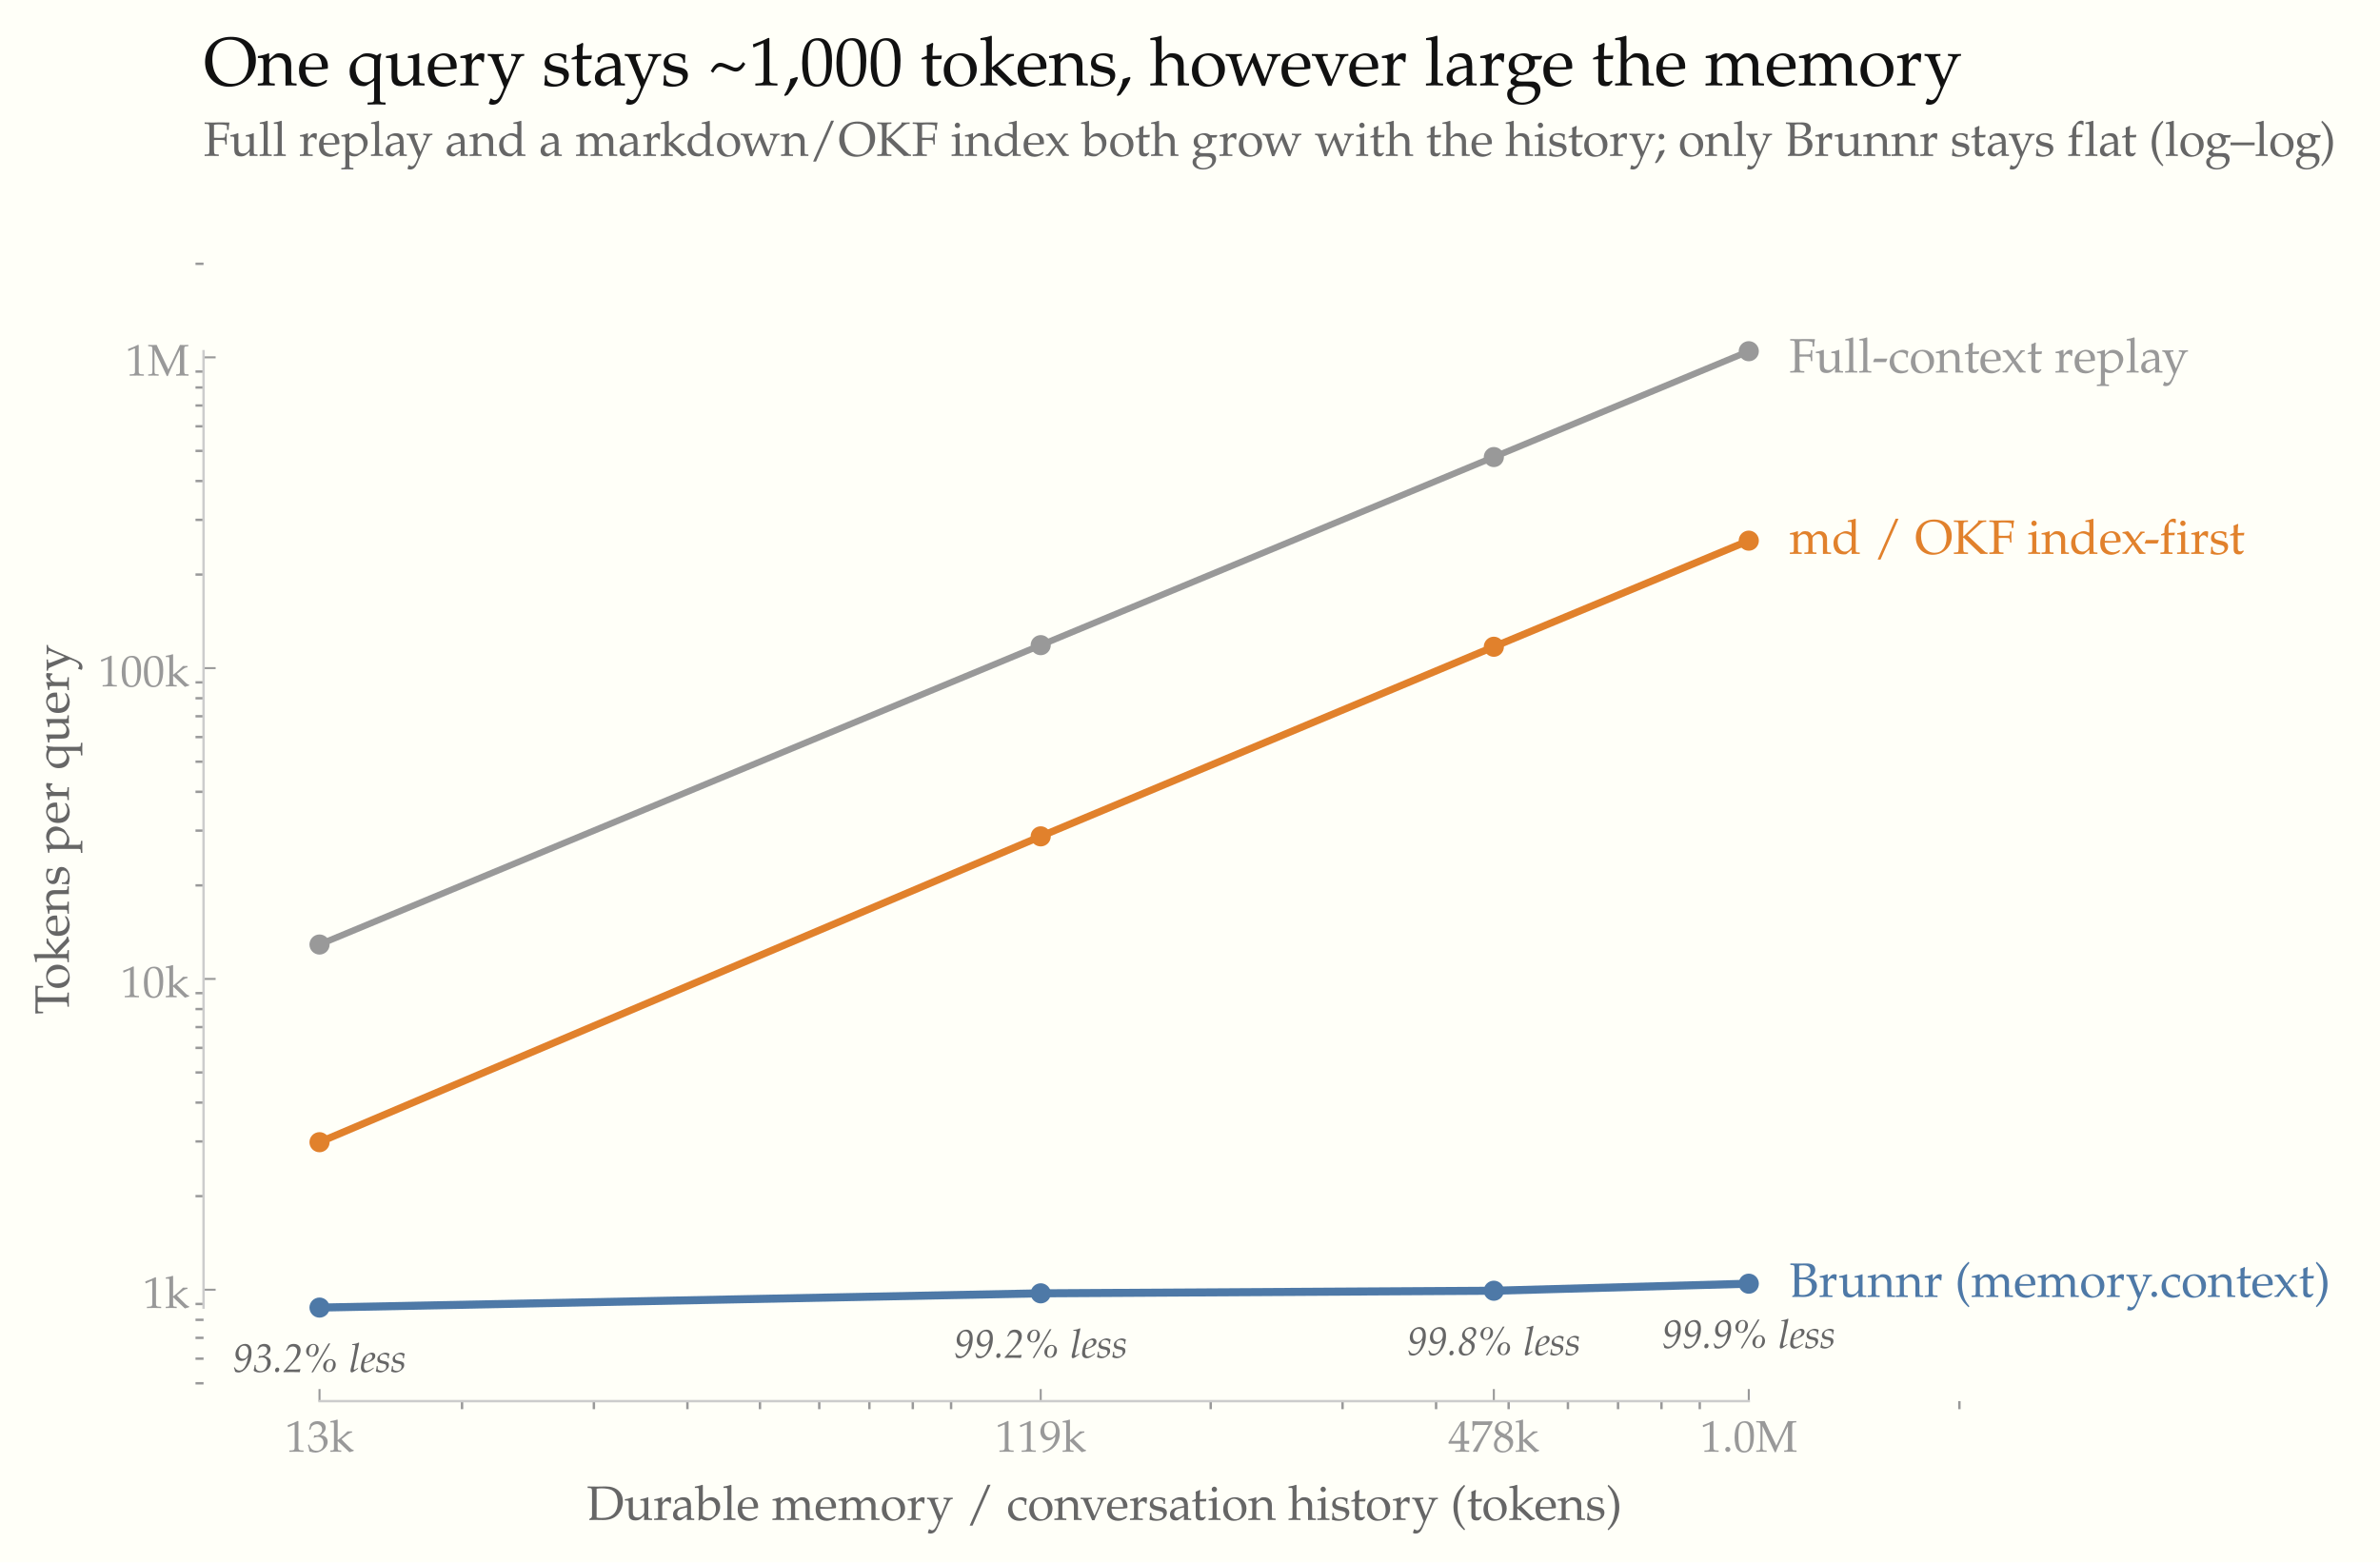
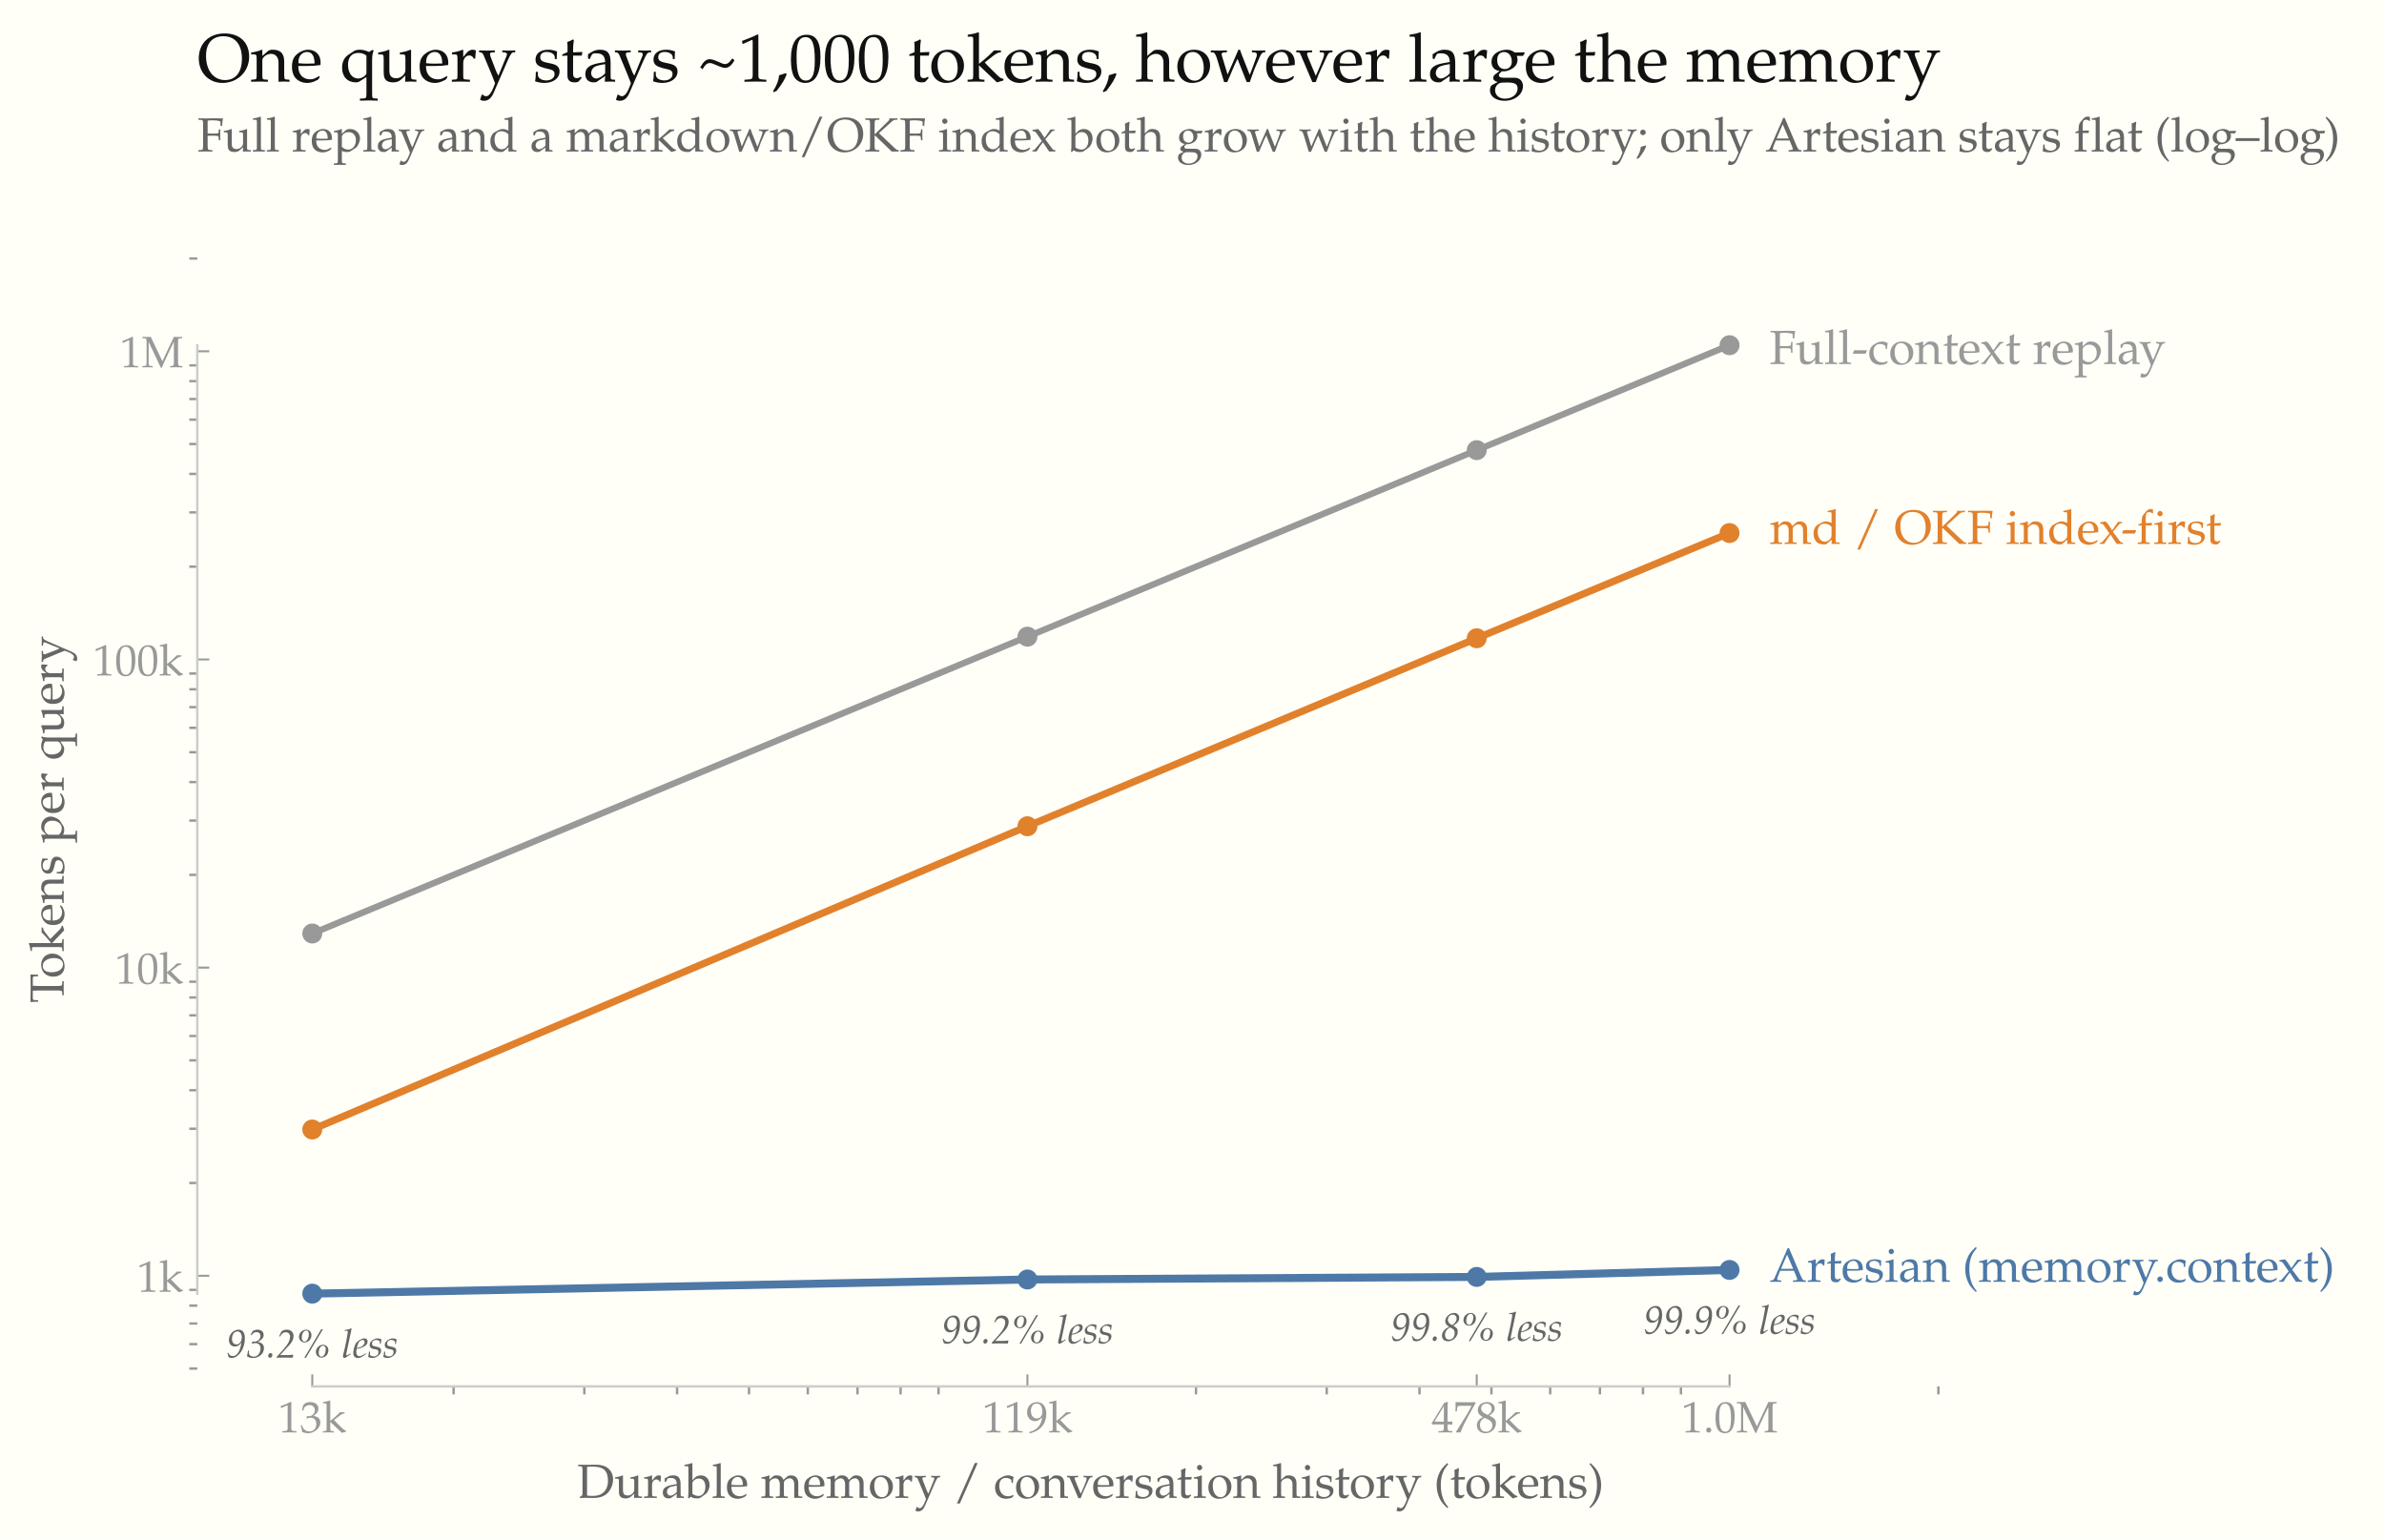
- <svg xmlns="http://www.w3.org/2000/svg" xmlns:xlink="http://www.w3.org/1999/xlink" width="590.672pt" height="387.781pt" viewBox="0 0 590.672 387.781" version="1.1">
+ <svg xmlns="http://www.w3.org/2000/svg" xmlns:xlink="http://www.w3.org/1999/xlink" width="596.669pt" height="385.426pt" viewBox="0 0 596.669 385.426" version="1.1">
  <defs>
    <style type="text/css">*{stroke-linejoin: round; stroke-linecap: butt}</style>
  </defs>
  <g id="figure_1">
    <g id="patch_1">
-       <path d="M 0 387.781  L 590.672 387.781  L 590.672 0  L 0 0  z " style="fill: #fffff8" />
+       <path d="M 0 385.426  L 596.669 385.426  L 596.669 0  L 0 0  z " style="fill: #fffff8" />
    </g>
    <g id="axes_1">
      <g id="patch_2">
-         <path d="M 50.518 347.779  L 497.638 347.779  L 497.638 63.955  L 50.518 63.955  z " style="fill: #fffff8" />
+         <path d="M 49.375 347.007  L 496.495 347.007  L 496.495 63.183  L 49.375 63.183  z " style="fill: #fffff8" />
      </g>
      <g id="matplotlib.axis_1">
        <g id="xtick_1">
          <g id="line2d_1">
            <defs>
-               <path id="m28be40ee3d" d="M 0 0  L 0 -3  " style="stroke: #999999; stroke-width: 0.5" />
+               <path id="m0492095fb4" d="M 0 0  L 0 -3  " style="stroke: #999999; stroke-width: 0.5" />
            </defs>
            <g>
-               <use xlink:href="#m28be40ee3d" x="79.3" y="347.779" style="fill: #999999; stroke: #999999; stroke-width: 0.5" />
+               <use xlink:href="#m0492095fb4" x="78.157" y="347.007" style="fill: #999999; stroke: #999999; stroke-width: 0.5" />
            </g>
          </g>
          <g id="text_1">
-             <text style="font-size: 11px; font-family: 'Palatino', 'Palatino Linotype', 'Georgia', 'DejaVu Serif', serif; text-anchor: middle; fill: #999999" x="79.3" y="360.329" transform="rotate(-0 79.30005 360.3291)">13k</text>
+             <text style="font-size: 11px; font-family: 'Palatino', 'Palatino Linotype', 'Georgia', 'DejaVu Serif', serif; text-anchor: middle; fill: #999999" x="78.157" y="358.509" transform="rotate(-0 78.157 358.5093)">13k</text>
          </g>
        </g>
        <g id="xtick_2">
          <g id="line2d_2">
            <g>
-               <use xlink:href="#m28be40ee3d" x="258.287" y="347.779" style="fill: #999999; stroke: #999999; stroke-width: 0.5" />
+               <use xlink:href="#m0492095fb4" x="257.144" y="347.007" style="fill: #999999; stroke: #999999; stroke-width: 0.5" />
            </g>
          </g>
          <g id="text_2">
-             <text style="font-size: 11px; font-family: 'Palatino', 'Palatino Linotype', 'Georgia', 'DejaVu Serif', serif; text-anchor: middle; fill: #999999" x="258.287" y="360.329" transform="rotate(-0 258.2866 360.3291)">119k</text>
+             <text style="font-size: 11px; font-family: 'Palatino', 'Palatino Linotype', 'Georgia', 'DejaVu Serif', serif; text-anchor: middle; fill: #999999" x="257.144" y="358.509" transform="rotate(-0 257.1436 358.5093)">119k</text>
          </g>
        </g>
        <g id="xtick_3">
          <g id="line2d_3">
            <g>
-               <use xlink:href="#m28be40ee3d" x="370.743" y="347.779" style="fill: #999999; stroke: #999999; stroke-width: 0.5" />
+               <use xlink:href="#m0492095fb4" x="369.6" y="347.007" style="fill: #999999; stroke: #999999; stroke-width: 0.5" />
            </g>
          </g>
          <g id="text_3">
-             <text style="font-size: 11px; font-family: 'Palatino', 'Palatino Linotype', 'Georgia', 'DejaVu Serif', serif; text-anchor: middle; fill: #999999" x="370.743" y="360.329" transform="rotate(-0 370.743 360.3291)">478k</text>
+             <text style="font-size: 11px; font-family: 'Palatino', 'Palatino Linotype', 'Georgia', 'DejaVu Serif', serif; text-anchor: middle; fill: #999999" x="369.6" y="358.509" transform="rotate(-0 369.5999 358.5093)">478k</text>
          </g>
        </g>
        <g id="xtick_4">
          <g id="line2d_4">
            <g>
-               <use xlink:href="#m28be40ee3d" x="434.014" y="347.779" style="fill: #999999; stroke: #999999; stroke-width: 0.5" />
+               <use xlink:href="#m0492095fb4" x="432.871" y="347.007" style="fill: #999999; stroke: #999999; stroke-width: 0.5" />
            </g>
          </g>
          <g id="text_4">
-             <text style="font-size: 11px; font-family: 'Palatino', 'Palatino Linotype', 'Georgia', 'DejaVu Serif', serif; text-anchor: middle; fill: #999999" x="434.014" y="360.329" transform="rotate(-0 434.0137 360.3291)">1.0M</text>
+             <text style="font-size: 11px; font-family: 'Palatino', 'Palatino Linotype', 'Georgia', 'DejaVu Serif', serif; text-anchor: middle; fill: #999999" x="432.871" y="358.509" transform="rotate(-0 432.8707 358.5093)">1.0M</text>
          </g>
        </g>
        <g id="xtick_5">
          <g id="line2d_5">
            <defs>
-               <path id="m329bc283e6" d="M 0 0  L 0 2  " style="stroke: #999999; stroke-width: 0.6" />
+               <path id="m67ee733355" d="M 0 0  L 0 2  " style="stroke: #999999; stroke-width: 0.6" />
            </defs>
            <g>
-               <use xlink:href="#m329bc283e6" x="114.671" y="347.779" style="fill: #999999; stroke: #999999; stroke-width: 0.6" />
+               <use xlink:href="#m67ee733355" x="113.528" y="347.007" style="fill: #999999; stroke: #999999; stroke-width: 0.6" />
            </g>
          </g>
        </g>
        <g id="xtick_6">
          <g id="line2d_6">
            <g>
-               <use xlink:href="#m329bc283e6" x="147.39" y="347.779" style="fill: #999999; stroke: #999999; stroke-width: 0.6" />
+               <use xlink:href="#m67ee733355" x="146.247" y="347.007" style="fill: #999999; stroke: #999999; stroke-width: 0.6" />
            </g>
          </g>
        </g>
        <g id="xtick_7">
          <g id="line2d_7">
            <g>
-               <use xlink:href="#m329bc283e6" x="170.605" y="347.779" style="fill: #999999; stroke: #999999; stroke-width: 0.6" />
+               <use xlink:href="#m67ee733355" x="169.461" y="347.007" style="fill: #999999; stroke: #999999; stroke-width: 0.6" />
            </g>
          </g>
        </g>
        <g id="xtick_8">
          <g id="line2d_8">
            <g>
-               <use xlink:href="#m329bc283e6" x="188.611" y="347.779" style="fill: #999999; stroke: #999999; stroke-width: 0.6" />
+               <use xlink:href="#m67ee733355" x="187.468" y="347.007" style="fill: #999999; stroke: #999999; stroke-width: 0.6" />
            </g>
          </g>
        </g>
        <g id="xtick_9">
          <g id="line2d_9">
            <g>
-               <use xlink:href="#m329bc283e6" x="203.323" y="347.779" style="fill: #999999; stroke: #999999; stroke-width: 0.6" />
+               <use xlink:href="#m67ee733355" x="202.18" y="347.007" style="fill: #999999; stroke: #999999; stroke-width: 0.6" />
            </g>
          </g>
        </g>
        <g id="xtick_10">
          <g id="line2d_10">
            <g>
-               <use xlink:href="#m329bc283e6" x="215.763" y="347.779" style="fill: #999999; stroke: #999999; stroke-width: 0.6" />
+               <use xlink:href="#m67ee733355" x="214.62" y="347.007" style="fill: #999999; stroke: #999999; stroke-width: 0.6" />
            </g>
          </g>
        </g>
        <g id="xtick_11">
          <g id="line2d_11">
            <g>
-               <use xlink:href="#m329bc283e6" x="226.538" y="347.779" style="fill: #999999; stroke: #999999; stroke-width: 0.6" />
+               <use xlink:href="#m67ee733355" x="225.395" y="347.007" style="fill: #999999; stroke: #999999; stroke-width: 0.6" />
            </g>
          </g>
        </g>
        <g id="xtick_12">
          <g id="line2d_12">
            <g>
-               <use xlink:href="#m329bc283e6" x="236.042" y="347.779" style="fill: #999999; stroke: #999999; stroke-width: 0.6" />
+               <use xlink:href="#m67ee733355" x="234.899" y="347.007" style="fill: #999999; stroke: #999999; stroke-width: 0.6" />
            </g>
          </g>
        </g>
        <g id="xtick_13">
          <g id="line2d_13">
            <g>
-               <use xlink:href="#m329bc283e6" x="300.478" y="347.779" style="fill: #999999; stroke: #999999; stroke-width: 0.6" />
+               <use xlink:href="#m67ee733355" x="299.335" y="347.007" style="fill: #999999; stroke: #999999; stroke-width: 0.6" />
            </g>
          </g>
        </g>
        <g id="xtick_14">
          <g id="line2d_14">
            <g>
-               <use xlink:href="#m329bc283e6" x="333.197" y="347.779" style="fill: #999999; stroke: #999999; stroke-width: 0.6" />
+               <use xlink:href="#m67ee733355" x="332.054" y="347.007" style="fill: #999999; stroke: #999999; stroke-width: 0.6" />
            </g>
          </g>
        </g>
        <g id="xtick_15">
          <g id="line2d_15">
            <g>
-               <use xlink:href="#m329bc283e6" x="356.411" y="347.779" style="fill: #999999; stroke: #999999; stroke-width: 0.6" />
+               <use xlink:href="#m67ee733355" x="355.268" y="347.007" style="fill: #999999; stroke: #999999; stroke-width: 0.6" />
            </g>
          </g>
        </g>
        <g id="xtick_16">
          <g id="line2d_16">
            <g>
-               <use xlink:href="#m329bc283e6" x="374.418" y="347.779" style="fill: #999999; stroke: #999999; stroke-width: 0.6" />
+               <use xlink:href="#m67ee733355" x="373.275" y="347.007" style="fill: #999999; stroke: #999999; stroke-width: 0.6" />
            </g>
          </g>
        </g>
        <g id="xtick_17">
          <g id="line2d_17">
            <g>
-               <use xlink:href="#m329bc283e6" x="389.13" y="347.779" style="fill: #999999; stroke: #999999; stroke-width: 0.6" />
+               <use xlink:href="#m67ee733355" x="387.987" y="347.007" style="fill: #999999; stroke: #999999; stroke-width: 0.6" />
            </g>
          </g>
        </g>
        <g id="xtick_18">
          <g id="line2d_18">
            <g>
-               <use xlink:href="#m329bc283e6" x="401.57" y="347.779" style="fill: #999999; stroke: #999999; stroke-width: 0.6" />
+               <use xlink:href="#m67ee733355" x="400.426" y="347.007" style="fill: #999999; stroke: #999999; stroke-width: 0.6" />
            </g>
          </g>
        </g>
        <g id="xtick_19">
          <g id="line2d_19">
            <g>
-               <use xlink:href="#m329bc283e6" x="412.345" y="347.779" style="fill: #999999; stroke: #999999; stroke-width: 0.6" />
+               <use xlink:href="#m67ee733355" x="411.202" y="347.007" style="fill: #999999; stroke: #999999; stroke-width: 0.6" />
            </g>
          </g>
        </g>
        <g id="xtick_20">
          <g id="line2d_20">
            <g>
-               <use xlink:href="#m329bc283e6" x="421.849" y="347.779" style="fill: #999999; stroke: #999999; stroke-width: 0.6" />
+               <use xlink:href="#m67ee733355" x="420.706" y="347.007" style="fill: #999999; stroke: #999999; stroke-width: 0.6" />
            </g>
          </g>
        </g>
        <g id="xtick_21">
          <g id="line2d_21">
            <g>
-               <use xlink:href="#m329bc283e6" x="486.285" y="347.779" style="fill: #999999; stroke: #999999; stroke-width: 0.6" />
+               <use xlink:href="#m67ee733355" x="485.142" y="347.007" style="fill: #999999; stroke: #999999; stroke-width: 0.6" />
            </g>
          </g>
        </g>
        <g id="text_5">
-           <text style="font-size: 12px; font-family: 'Palatino', 'Palatino Linotype', 'Georgia', 'DejaVu Serif', serif; text-anchor: middle; fill: #666666" x="274.078" y="377.253" transform="rotate(-0 274.0782 377.2529)">Durable memory / conversation history (tokens)</text>
+           <text style="font-size: 12px; font-family: 'Palatino', 'Palatino Linotype', 'Georgia', 'DejaVu Serif', serif; text-anchor: middle; fill: #666666" x="272.935" y="374.898" transform="rotate(-0 272.9352 374.8976)">Durable memory / conversation history (tokens)</text>
        </g>
      </g>
      <g id="matplotlib.axis_2">
        <g id="ytick_1">
          <g id="line2d_22">
            <defs>
-               <path id="m3b633df7e3" d="M 0 0  L 3 0  " style="stroke: #999999; stroke-width: 0.5" />
+               <path id="m4f1e5fe8dc" d="M 0 0  L 3 0  " style="stroke: #999999; stroke-width: 0.5" />
            </defs>
            <g>
-               <use xlink:href="#m3b633df7e3" x="50.518" y="320.121" style="fill: #999999; stroke: #999999; stroke-width: 0.5" />
+               <use xlink:href="#m4f1e5fe8dc" x="49.375" y="319.314" style="fill: #999999; stroke: #999999; stroke-width: 0.5" />
            </g>
          </g>
          <g id="text_6">
-             <text style="font-size: 11px; font-family: 'Palatino', 'Palatino Linotype', 'Georgia', 'DejaVu Serif', serif; text-anchor: end; fill: #999999" x="47.018" y="324.646" transform="rotate(-0 47.0182 324.6459)">1k</text>
+             <text style="font-size: 11px; font-family: 'Palatino', 'Palatino Linotype', 'Georgia', 'DejaVu Serif', serif; text-anchor: end; fill: #999999" x="45.875" y="323.315" transform="rotate(-0 45.87516 323.3155)">1k</text>
          </g>
        </g>
        <g id="ytick_2">
          <g id="line2d_23">
            <g>
-               <use xlink:href="#m3b633df7e3" x="50.518" y="242.98" style="fill: #999999; stroke: #999999; stroke-width: 0.5" />
+               <use xlink:href="#m4f1e5fe8dc" x="49.375" y="242.183" style="fill: #999999; stroke: #999999; stroke-width: 0.5" />
            </g>
          </g>
          <g id="text_7">
-             <text style="font-size: 11px; font-family: 'Palatino', 'Palatino Linotype', 'Georgia', 'DejaVu Serif', serif; text-anchor: end; fill: #999999" x="47.018" y="247.505" transform="rotate(-0 47.0182 247.5047)">10k</text>
+             <text style="font-size: 11px; font-family: 'Palatino', 'Palatino Linotype', 'Georgia', 'DejaVu Serif', serif; text-anchor: end; fill: #999999" x="45.875" y="246.185" transform="rotate(-0 45.87516 246.1847)">10k</text>
          </g>
        </g>
        <g id="ytick_3">
          <g id="line2d_24">
            <g>
-               <use xlink:href="#m3b633df7e3" x="50.518" y="165.838" style="fill: #999999; stroke: #999999; stroke-width: 0.5" />
+               <use xlink:href="#m4f1e5fe8dc" x="49.375" y="165.053" style="fill: #999999; stroke: #999999; stroke-width: 0.5" />
            </g>
          </g>
          <g id="text_8">
-             <text style="font-size: 11px; font-family: 'Palatino', 'Palatino Linotype', 'Georgia', 'DejaVu Serif', serif; text-anchor: end; fill: #999999" x="47.018" y="170.363" transform="rotate(-0 47.0182 170.3635)">100k</text>
+             <text style="font-size: 11px; font-family: 'Palatino', 'Palatino Linotype', 'Georgia', 'DejaVu Serif', serif; text-anchor: end; fill: #999999" x="45.875" y="169.054" transform="rotate(-0 45.87516 169.0539)">100k</text>
          </g>
        </g>
        <g id="ytick_4">
          <g id="line2d_25">
            <g>
-               <use xlink:href="#m3b633df7e3" x="50.518" y="88.697" style="fill: #999999; stroke: #999999; stroke-width: 0.5" />
+               <use xlink:href="#m4f1e5fe8dc" x="49.375" y="87.922" style="fill: #999999; stroke: #999999; stroke-width: 0.5" />
            </g>
          </g>
          <g id="text_9">
-             <text style="font-size: 11px; font-family: 'Palatino', 'Palatino Linotype', 'Georgia', 'DejaVu Serif', serif; text-anchor: end; fill: #999999" x="47.018" y="93.222" transform="rotate(-0 47.0182 93.22228)">1M</text>
+             <text style="font-size: 11px; font-family: 'Palatino', 'Palatino Linotype', 'Georgia', 'DejaVu Serif', serif; text-anchor: end; fill: #999999" x="45.875" y="91.923" transform="rotate(-0 45.87516 91.92308)">1M</text>
          </g>
        </g>
        <g id="ytick_5">
          <g id="line2d_26">
            <defs>
-               <path id="m5488fc4d08" d="M 0 0  L -2 0  " style="stroke: #999999; stroke-width: 0.6" />
+               <path id="m7e0229fdae" d="M 0 0  L -2 0  " style="stroke: #999999; stroke-width: 0.6" />
            </defs>
            <g>
-               <use xlink:href="#m5488fc4d08" x="50.518" y="343.343" style="fill: #999999; stroke: #999999; stroke-width: 0.6" />
+               <use xlink:href="#m7e0229fdae" x="49.375" y="342.533" style="fill: #999999; stroke: #999999; stroke-width: 0.6" />
            </g>
          </g>
        </g>
        <g id="ytick_6">
          <g id="line2d_27">
            <g>
-               <use xlink:href="#m5488fc4d08" x="50.518" y="337.234" style="fill: #999999; stroke: #999999; stroke-width: 0.6" />
+               <use xlink:href="#m7e0229fdae" x="49.375" y="336.426" style="fill: #999999; stroke: #999999; stroke-width: 0.6" />
            </g>
          </g>
        </g>
        <g id="ytick_7">
          <g id="line2d_28">
            <g>
-               <use xlink:href="#m5488fc4d08" x="50.518" y="332.07" style="fill: #999999; stroke: #999999; stroke-width: 0.6" />
+               <use xlink:href="#m7e0229fdae" x="49.375" y="331.262" style="fill: #999999; stroke: #999999; stroke-width: 0.6" />
            </g>
          </g>
        </g>
        <g id="ytick_8">
          <g id="line2d_29">
            <g>
-               <use xlink:href="#m5488fc4d08" x="50.518" y="327.596" style="fill: #999999; stroke: #999999; stroke-width: 0.6" />
+               <use xlink:href="#m7e0229fdae" x="49.375" y="326.789" style="fill: #999999; stroke: #999999; stroke-width: 0.6" />
            </g>
          </g>
        </g>
        <g id="ytick_9">
          <g id="line2d_30">
            <g>
-               <use xlink:href="#m5488fc4d08" x="50.518" y="323.651" style="fill: #999999; stroke: #999999; stroke-width: 0.6" />
+               <use xlink:href="#m7e0229fdae" x="49.375" y="322.844" style="fill: #999999; stroke: #999999; stroke-width: 0.6" />
            </g>
          </g>
        </g>
        <g id="ytick_10">
          <g id="line2d_31">
            <g>
-               <use xlink:href="#m5488fc4d08" x="50.518" y="296.899" style="fill: #999999; stroke: #999999; stroke-width: 0.6" />
+               <use xlink:href="#m7e0229fdae" x="49.375" y="296.096" style="fill: #999999; stroke: #999999; stroke-width: 0.6" />
            </g>
          </g>
        </g>
        <g id="ytick_11">
          <g id="line2d_32">
            <g>
-               <use xlink:href="#m5488fc4d08" x="50.518" y="283.315" style="fill: #999999; stroke: #999999; stroke-width: 0.6" />
+               <use xlink:href="#m7e0229fdae" x="49.375" y="282.513" style="fill: #999999; stroke: #999999; stroke-width: 0.6" />
            </g>
          </g>
        </g>
        <g id="ytick_12">
          <g id="line2d_33">
            <g>
-               <use xlink:href="#m5488fc4d08" x="50.518" y="273.677" style="fill: #999999; stroke: #999999; stroke-width: 0.6" />
+               <use xlink:href="#m7e0229fdae" x="49.375" y="272.877" style="fill: #999999; stroke: #999999; stroke-width: 0.6" />
            </g>
          </g>
        </g>
        <g id="ytick_13">
          <g id="line2d_34">
            <g>
-               <use xlink:href="#m5488fc4d08" x="50.518" y="266.201" style="fill: #999999; stroke: #999999; stroke-width: 0.6" />
+               <use xlink:href="#m7e0229fdae" x="49.375" y="265.402" style="fill: #999999; stroke: #999999; stroke-width: 0.6" />
            </g>
          </g>
        </g>
        <g id="ytick_14">
          <g id="line2d_35">
            <g>
-               <use xlink:href="#m5488fc4d08" x="50.518" y="260.093" style="fill: #999999; stroke: #999999; stroke-width: 0.6" />
+               <use xlink:href="#m7e0229fdae" x="49.375" y="259.295" style="fill: #999999; stroke: #999999; stroke-width: 0.6" />
            </g>
          </g>
        </g>
        <g id="ytick_15">
          <g id="line2d_36">
            <g>
-               <use xlink:href="#m5488fc4d08" x="50.518" y="254.929" style="fill: #999999; stroke: #999999; stroke-width: 0.6" />
+               <use xlink:href="#m7e0229fdae" x="49.375" y="254.131" style="fill: #999999; stroke: #999999; stroke-width: 0.6" />
            </g>
          </g>
        </g>
        <g id="ytick_16">
          <g id="line2d_37">
            <g>
-               <use xlink:href="#m5488fc4d08" x="50.518" y="250.455" style="fill: #999999; stroke: #999999; stroke-width: 0.6" />
+               <use xlink:href="#m7e0229fdae" x="49.375" y="249.658" style="fill: #999999; stroke: #999999; stroke-width: 0.6" />
            </g>
          </g>
        </g>
        <g id="ytick_17">
          <g id="line2d_38">
            <g>
-               <use xlink:href="#m5488fc4d08" x="50.518" y="246.509" style="fill: #999999; stroke: #999999; stroke-width: 0.6" />
+               <use xlink:href="#m7e0229fdae" x="49.375" y="245.713" style="fill: #999999; stroke: #999999; stroke-width: 0.6" />
            </g>
          </g>
        </g>
        <g id="ytick_18">
          <g id="line2d_39">
            <g>
-               <use xlink:href="#m5488fc4d08" x="50.518" y="219.758" style="fill: #999999; stroke: #999999; stroke-width: 0.6" />
+               <use xlink:href="#m7e0229fdae" x="49.375" y="218.965" style="fill: #999999; stroke: #999999; stroke-width: 0.6" />
            </g>
          </g>
        </g>
        <g id="ytick_19">
          <g id="line2d_40">
            <g>
-               <use xlink:href="#m5488fc4d08" x="50.518" y="206.174" style="fill: #999999; stroke: #999999; stroke-width: 0.6" />
+               <use xlink:href="#m7e0229fdae" x="49.375" y="205.383" style="fill: #999999; stroke: #999999; stroke-width: 0.6" />
            </g>
          </g>
        </g>
        <g id="ytick_20">
          <g id="line2d_41">
            <g>
-               <use xlink:href="#m5488fc4d08" x="50.518" y="196.536" style="fill: #999999; stroke: #999999; stroke-width: 0.6" />
+               <use xlink:href="#m7e0229fdae" x="49.375" y="195.746" style="fill: #999999; stroke: #999999; stroke-width: 0.6" />
            </g>
          </g>
        </g>
        <g id="ytick_21">
          <g id="line2d_42">
            <g>
-               <use xlink:href="#m5488fc4d08" x="50.518" y="189.06" style="fill: #999999; stroke: #999999; stroke-width: 0.6" />
+               <use xlink:href="#m7e0229fdae" x="49.375" y="188.271" style="fill: #999999; stroke: #999999; stroke-width: 0.6" />
            </g>
          </g>
        </g>
        <g id="ytick_22">
          <g id="line2d_43">
            <g>
-               <use xlink:href="#m5488fc4d08" x="50.518" y="182.952" style="fill: #999999; stroke: #999999; stroke-width: 0.6" />
+               <use xlink:href="#m7e0229fdae" x="49.375" y="182.164" style="fill: #999999; stroke: #999999; stroke-width: 0.6" />
            </g>
          </g>
        </g>
        <g id="ytick_23">
          <g id="line2d_44">
            <g>
-               <use xlink:href="#m5488fc4d08" x="50.518" y="177.788" style="fill: #999999; stroke: #999999; stroke-width: 0.6" />
+               <use xlink:href="#m7e0229fdae" x="49.375" y="177" style="fill: #999999; stroke: #999999; stroke-width: 0.6" />
            </g>
          </g>
        </g>
        <g id="ytick_24">
          <g id="line2d_45">
            <g>
-               <use xlink:href="#m5488fc4d08" x="50.518" y="173.314" style="fill: #999999; stroke: #999999; stroke-width: 0.6" />
+               <use xlink:href="#m7e0229fdae" x="49.375" y="172.527" style="fill: #999999; stroke: #999999; stroke-width: 0.6" />
            </g>
          </g>
        </g>
        <g id="ytick_25">
          <g id="line2d_46">
            <g>
-               <use xlink:href="#m5488fc4d08" x="50.518" y="169.368" style="fill: #999999; stroke: #999999; stroke-width: 0.6" />
+               <use xlink:href="#m7e0229fdae" x="49.375" y="168.582" style="fill: #999999; stroke: #999999; stroke-width: 0.6" />
            </g>
          </g>
        </g>
        <g id="ytick_26">
          <g id="line2d_47">
            <g>
-               <use xlink:href="#m5488fc4d08" x="50.518" y="142.617" style="fill: #999999; stroke: #999999; stroke-width: 0.6" />
+               <use xlink:href="#m7e0229fdae" x="49.375" y="141.834" style="fill: #999999; stroke: #999999; stroke-width: 0.6" />
            </g>
          </g>
        </g>
        <g id="ytick_27">
          <g id="line2d_48">
            <g>
-               <use xlink:href="#m5488fc4d08" x="50.518" y="129.033" style="fill: #999999; stroke: #999999; stroke-width: 0.6" />
+               <use xlink:href="#m7e0229fdae" x="49.375" y="128.252" style="fill: #999999; stroke: #999999; stroke-width: 0.6" />
            </g>
          </g>
        </g>
        <g id="ytick_28">
          <g id="line2d_49">
            <g>
-               <use xlink:href="#m5488fc4d08" x="50.518" y="119.395" style="fill: #999999; stroke: #999999; stroke-width: 0.6" />
+               <use xlink:href="#m7e0229fdae" x="49.375" y="118.615" style="fill: #999999; stroke: #999999; stroke-width: 0.6" />
            </g>
          </g>
        </g>
        <g id="ytick_29">
          <g id="line2d_50">
            <g>
-               <use xlink:href="#m5488fc4d08" x="50.518" y="111.919" style="fill: #999999; stroke: #999999; stroke-width: 0.6" />
+               <use xlink:href="#m7e0229fdae" x="49.375" y="111.141" style="fill: #999999; stroke: #999999; stroke-width: 0.6" />
            </g>
          </g>
        </g>
        <g id="ytick_30">
          <g id="line2d_51">
            <g>
-               <use xlink:href="#m5488fc4d08" x="50.518" y="105.811" style="fill: #999999; stroke: #999999; stroke-width: 0.6" />
+               <use xlink:href="#m7e0229fdae" x="49.375" y="105.033" style="fill: #999999; stroke: #999999; stroke-width: 0.6" />
            </g>
          </g>
        </g>
        <g id="ytick_31">
          <g id="line2d_52">
            <g>
-               <use xlink:href="#m5488fc4d08" x="50.518" y="100.646" style="fill: #999999; stroke: #999999; stroke-width: 0.6" />
+               <use xlink:href="#m7e0229fdae" x="49.375" y="99.87" style="fill: #999999; stroke: #999999; stroke-width: 0.6" />
            </g>
          </g>
        </g>
        <g id="ytick_32">
          <g id="line2d_53">
            <g>
-               <use xlink:href="#m5488fc4d08" x="50.518" y="96.173" style="fill: #999999; stroke: #999999; stroke-width: 0.6" />
+               <use xlink:href="#m7e0229fdae" x="49.375" y="95.397" style="fill: #999999; stroke: #999999; stroke-width: 0.6" />
            </g>
          </g>
        </g>
        <g id="ytick_33">
          <g id="line2d_54">
            <g>
-               <use xlink:href="#m5488fc4d08" x="50.518" y="92.227" style="fill: #999999; stroke: #999999; stroke-width: 0.6" />
+               <use xlink:href="#m7e0229fdae" x="49.375" y="91.451" style="fill: #999999; stroke: #999999; stroke-width: 0.6" />
            </g>
          </g>
        </g>
        <g id="ytick_34">
          <g id="line2d_55">
            <g>
-               <use xlink:href="#m5488fc4d08" x="50.518" y="65.475" style="fill: #999999; stroke: #999999; stroke-width: 0.6" />
+               <use xlink:href="#m7e0229fdae" x="49.375" y="64.703" style="fill: #999999; stroke: #999999; stroke-width: 0.6" />
            </g>
          </g>
        </g>
        <g id="text_10">
-           <text style="font-size: 12px; font-family: 'Palatino', 'Palatino Linotype', 'Georgia', 'DejaVu Serif', serif; text-anchor: middle; fill: #666666" x="17.073" y="205.867" transform="rotate(-90 17.07305 205.8668)">Tokens per query</text>
+           <text style="font-size: 12px; font-family: 'Palatino', 'Palatino Linotype', 'Georgia', 'DejaVu Serif', serif; text-anchor: middle; fill: #666666" x="15.93" y="205.095" transform="rotate(-90 15.93 205.0948)">Tokens per query</text>
        </g>
      </g>
      <g id="line2d_56">
-         <path d="M 79.3 234.443  L 258.287 160.133  L 370.743 113.445  L 434.014 87.177  " clip-path="url(#pc2c39e3ba9)" style="fill: none; stroke: #999999; stroke-width: 1.6; stroke-linecap: square" />
+         <path d="M 78.157 233.648  L 257.144 159.348  L 369.6 112.666  L 432.871 86.402  " clip-path="url(#pbe42d223c8)" style="fill: none; stroke: #999999; stroke-width: 1.6; stroke-linecap: square" />
        <defs>
-           <path id="mf6fb3e2ade" d="M 0 2  C 0.53 2 1.039 1.789 1.414 1.414  C 1.789 1.039 2 0.53 2 0  C 2 -0.53 1.789 -1.039 1.414 -1.414  C 1.039 -1.789 0.53 -2 0 -2  C -0.53 -2 -1.039 -1.789 -1.414 -1.414  C -1.789 -1.039 -2 -0.53 -2 0  C -2 0.53 -1.789 1.039 -1.414 1.414  C -1.039 1.789 -0.53 2 0 2  z " style="stroke: #999999" />
+           <path id="m7434f8de19" d="M 0 2  C 0.53 2 1.039 1.789 1.414 1.414  C 1.789 1.039 2 0.53 2 0  C 2 -0.53 1.789 -1.039 1.414 -1.414  C 1.039 -1.789 0.53 -2 0 -2  C -0.53 -2 -1.039 -1.789 -1.414 -1.414  C -1.789 -1.039 -2 -0.53 -2 0  C -2 0.53 -1.789 1.039 -1.414 1.414  C -1.039 1.789 -0.53 2 0 2  z " style="stroke: #999999" />
        </defs>
-         <g clip-path="url(#pc2c39e3ba9)">
-           <use xlink:href="#mf6fb3e2ade" x="79.3" y="234.443" style="fill: #999999; stroke: #999999" />
-           <use xlink:href="#mf6fb3e2ade" x="258.287" y="160.133" style="fill: #999999; stroke: #999999" />
-           <use xlink:href="#mf6fb3e2ade" x="370.743" y="113.445" style="fill: #999999; stroke: #999999" />
-           <use xlink:href="#mf6fb3e2ade" x="434.014" y="87.177" style="fill: #999999; stroke: #999999" />
+         <g clip-path="url(#pbe42d223c8)">
+           <use xlink:href="#m7434f8de19" x="78.157" y="233.648" style="fill: #999999; stroke: #999999" />
+           <use xlink:href="#m7434f8de19" x="257.144" y="159.348" style="fill: #999999; stroke: #999999" />
+           <use xlink:href="#m7434f8de19" x="369.6" y="112.666" style="fill: #999999; stroke: #999999" />
+           <use xlink:href="#m7434f8de19" x="432.871" y="86.402" style="fill: #999999; stroke: #999999" />
        </g>
      </g>
      <g id="line2d_57">
-         <path d="M 79.3 283.506  L 258.287 207.592  L 370.743 160.533  L 434.014 134.199  " clip-path="url(#pc2c39e3ba9)" style="fill: none; stroke: #e1812c; stroke-width: 1.8; stroke-linecap: square" />
+         <path d="M 78.157 282.704  L 257.144 206.801  L 369.6 159.748  L 432.871 133.417  " clip-path="url(#pbe42d223c8)" style="fill: none; stroke: #e1812c; stroke-width: 1.8; stroke-linecap: square" />
        <defs>
-           <path id="m6c6cd0722b" d="M 0 2  C 0.53 2 1.039 1.789 1.414 1.414  C 1.789 1.039 2 0.53 2 0  C 2 -0.53 1.789 -1.039 1.414 -1.414  C 1.039 -1.789 0.53 -2 0 -2  C -0.53 -2 -1.039 -1.789 -1.414 -1.414  C -1.789 -1.039 -2 -0.53 -2 0  C -2 0.53 -1.789 1.039 -1.414 1.414  C -1.039 1.789 -0.53 2 0 2  z " style="stroke: #e1812c" />
+           <path id="m6d79cfa0ec" d="M 0 2  C 0.53 2 1.039 1.789 1.414 1.414  C 1.789 1.039 2 0.53 2 0  C 2 -0.53 1.789 -1.039 1.414 -1.414  C 1.039 -1.789 0.53 -2 0 -2  C -0.53 -2 -1.039 -1.789 -1.414 -1.414  C -1.789 -1.039 -2 -0.53 -2 0  C -2 0.53 -1.789 1.039 -1.414 1.414  C -1.039 1.789 -0.53 2 0 2  z " style="stroke: #e1812c" />
        </defs>
-         <g clip-path="url(#pc2c39e3ba9)">
-           <use xlink:href="#m6c6cd0722b" x="79.3" y="283.506" style="fill: #e1812c; stroke: #e1812c" />
-           <use xlink:href="#m6c6cd0722b" x="258.287" y="207.592" style="fill: #e1812c; stroke: #e1812c" />
-           <use xlink:href="#m6c6cd0722b" x="370.743" y="160.533" style="fill: #e1812c; stroke: #e1812c" />
-           <use xlink:href="#m6c6cd0722b" x="434.014" y="134.199" style="fill: #e1812c; stroke: #e1812c" />
+         <g clip-path="url(#pbe42d223c8)">
+           <use xlink:href="#m6d79cfa0ec" x="78.157" y="282.704" style="fill: #e1812c; stroke: #e1812c" />
+           <use xlink:href="#m6d79cfa0ec" x="257.144" y="206.801" style="fill: #e1812c; stroke: #e1812c" />
+           <use xlink:href="#m6d79cfa0ec" x="369.6" y="159.748" style="fill: #e1812c; stroke: #e1812c" />
+           <use xlink:href="#m6d79cfa0ec" x="432.871" y="133.417" style="fill: #e1812c; stroke: #e1812c" />
        </g>
      </g>
      <g id="line2d_58">
-         <path d="M 79.3 324.557  L 258.287 321.017  L 370.743 320.375  L 434.014 318.627  " clip-path="url(#pc2c39e3ba9)" style="fill: none; stroke: #4e79a7; stroke-width: 2; stroke-linecap: square" />
+         <path d="M 78.157 323.788  L 257.144 320.245  L 369.6 319.602  L 432.871 317.853  " clip-path="url(#pbe42d223c8)" style="fill: none; stroke: #4e79a7; stroke-width: 2; stroke-linecap: square" />
        <defs>
-           <path id="mbbb9bf5951" d="M 0 2  C 0.53 2 1.039 1.789 1.414 1.414  C 1.789 1.039 2 0.53 2 0  C 2 -0.53 1.789 -1.039 1.414 -1.414  C 1.039 -1.789 0.53 -2 0 -2  C -0.53 -2 -1.039 -1.789 -1.414 -1.414  C -1.789 -1.039 -2 -0.53 -2 0  C -2 0.53 -1.789 1.039 -1.414 1.414  C -1.039 1.789 -0.53 2 0 2  z " style="stroke: #4e79a7" />
+           <path id="mcb11036de1" d="M 0 2  C 0.53 2 1.039 1.789 1.414 1.414  C 1.789 1.039 2 0.53 2 0  C 2 -0.53 1.789 -1.039 1.414 -1.414  C 1.039 -1.789 0.53 -2 0 -2  C -0.53 -2 -1.039 -1.789 -1.414 -1.414  C -1.789 -1.039 -2 -0.53 -2 0  C -2 0.53 -1.789 1.039 -1.414 1.414  C -1.039 1.789 -0.53 2 0 2  z " style="stroke: #4e79a7" />
        </defs>
-         <g clip-path="url(#pc2c39e3ba9)">
-           <use xlink:href="#mbbb9bf5951" x="79.3" y="324.557" style="fill: #4e79a7; stroke: #4e79a7" />
-           <use xlink:href="#mbbb9bf5951" x="258.287" y="321.017" style="fill: #4e79a7; stroke: #4e79a7" />
-           <use xlink:href="#mbbb9bf5951" x="370.743" y="320.375" style="fill: #4e79a7; stroke: #4e79a7" />
-           <use xlink:href="#mbbb9bf5951" x="434.014" y="318.627" style="fill: #4e79a7; stroke: #4e79a7" />
+         <g clip-path="url(#pbe42d223c8)">
+           <use xlink:href="#mcb11036de1" x="78.157" y="323.788" style="fill: #4e79a7; stroke: #4e79a7" />
+           <use xlink:href="#mcb11036de1" x="257.144" y="320.245" style="fill: #4e79a7; stroke: #4e79a7" />
+           <use xlink:href="#mcb11036de1" x="369.6" y="319.602" style="fill: #4e79a7; stroke: #4e79a7" />
+           <use xlink:href="#mcb11036de1" x="432.871" y="317.853" style="fill: #4e79a7; stroke: #4e79a7" />
        </g>
      </g>
      <g id="patch_3">
-         <path d="M 50.518 324.557  L 50.518 87.177  " style="fill: none; stroke: #cccccc; stroke-width: 0.6; stroke-linejoin: miter; stroke-linecap: square" />
+         <path d="M 49.375 323.788  L 49.375 86.402  " style="fill: none; stroke: #cccccc; stroke-width: 0.6; stroke-linejoin: miter; stroke-linecap: square" />
      </g>
      <g id="patch_4">
-         <path d="M 79.3 347.779  L 434.014 347.779  " style="fill: none; stroke: #cccccc; stroke-width: 0.6; stroke-linejoin: miter; stroke-linecap: square" />
+         <path d="M 78.157 347.007  L 432.871 347.007  " style="fill: none; stroke: #cccccc; stroke-width: 0.6; stroke-linejoin: miter; stroke-linecap: square" />
      </g>
      <g id="text_11">
-         <text style="font-size: 12px; font-family: 'Palatino', 'Palatino Linotype', 'Georgia', 'DejaVu Serif', serif; text-anchor: start; fill: #999999" x="444.014" y="92.449" transform="rotate(-0 444.0137 92.44909)">Full-context replay</text>
+         <text style="font-size: 12px; font-family: 'Palatino', 'Palatino Linotype', 'Georgia', 'DejaVu Serif', serif; text-anchor: start; fill: #999999" x="442.871" y="91.102" transform="rotate(-0 442.8707 91.10247)">Full-context replay</text>
      </g>
      <g id="text_12">
-         <text style="font-size: 12px; font-family: 'Palatino', 'Palatino Linotype', 'Georgia', 'DejaVu Serif', serif; text-anchor: start; fill: #e1812c" x="444.014" y="137.471" transform="rotate(-0 444.0137 137.471)">md / OKF index-first</text>
+         <text style="font-size: 12px; font-family: 'Palatino', 'Palatino Linotype', 'Georgia', 'DejaVu Serif', serif; text-anchor: start; fill: #e1812c" x="442.871" y="136.129" transform="rotate(-0 442.8707 136.1293)">md / OKF index-first</text>
      </g>
      <g id="text_13">
-         <text style="font-size: 12px; font-family: 'Palatino', 'Palatino Linotype', 'Georgia', 'DejaVu Serif', serif; text-anchor: start; fill: #4e79a7" x="444.014" y="321.9" transform="rotate(-0 444.0137 321.8996)">Brunnr (memory.context)</text>
+         <text style="font-size: 12px; font-family: 'Palatino', 'Palatino Linotype', 'Georgia', 'DejaVu Serif', serif; text-anchor: start; fill: #4e79a7" x="442.871" y="320.812" transform="rotate(-0 442.8707 320.8117)">Artesian (memory.context)</text>
      </g>
      <g id="text_14">
-         <text style="font-style: italic; font-size: 10px; font-family: 'Palatino', 'Palatino Linotype', 'Georgia', 'DejaVu Serif', serif; text-anchor: middle; fill: #666666" x="79.3" y="340.557" transform="rotate(-0 79.30005 340.557)">93.2% less</text>
+         <text style="font-style: italic; font-size: 10px; font-family: 'Palatino', 'Palatino Linotype', 'Georgia', 'DejaVu Serif', serif; text-anchor: middle; fill: #666666" x="78.157" y="339.788" transform="rotate(-0 78.157 339.7882)">93.2% less</text>
      </g>
      <g id="text_15">
-         <text style="font-style: italic; font-size: 10px; font-family: 'Palatino', 'Palatino Linotype', 'Georgia', 'DejaVu Serif', serif; text-anchor: middle; fill: #666666" x="258.287" y="337.017" transform="rotate(-0 258.2866 337.0171)">99.2% less</text>
+         <text style="font-style: italic; font-size: 10px; font-family: 'Palatino', 'Palatino Linotype', 'Georgia', 'DejaVu Serif', serif; text-anchor: middle; fill: #666666" x="257.144" y="336.245" transform="rotate(-0 257.1436 336.2449)">99.2% less</text>
      </g>
      <g id="text_16">
-         <text style="font-style: italic; font-size: 10px; font-family: 'Palatino', 'Palatino Linotype', 'Georgia', 'DejaVu Serif', serif; text-anchor: middle; fill: #666666" x="370.743" y="336.375" transform="rotate(-0 370.743 336.3746)">99.8% less</text>
+         <text style="font-style: italic; font-size: 10px; font-family: 'Palatino', 'Palatino Linotype', 'Georgia', 'DejaVu Serif', serif; text-anchor: middle; fill: #666666" x="369.6" y="335.602" transform="rotate(-0 369.5999 335.6019)">99.8% less</text>
      </g>
      <g id="text_17">
-         <text style="font-style: italic; font-size: 10px; font-family: 'Palatino', 'Palatino Linotype', 'Georgia', 'DejaVu Serif', serif; text-anchor: middle; fill: #666666" x="434.014" y="334.627" transform="rotate(-0 434.0137 334.6272)">99.9% less</text>
+         <text style="font-style: italic; font-size: 10px; font-family: 'Palatino', 'Palatino Linotype', 'Georgia', 'DejaVu Serif', serif; text-anchor: middle; fill: #666666" x="432.871" y="333.853" transform="rotate(-0 432.8707 333.8529)">99.9% less</text>
      </g>
    </g>
    <g id="text_18">
-       <text style="font-size: 17px; font-family: 'Palatino', 'Palatino Linotype', 'Georgia', 'DejaVu Serif', serif; text-anchor: start; fill: #111111" x="50.518" y="21.187" transform="rotate(-0 50.5182 21.18682)">One query stays ~1,000 tokens, however large the memory</text>
+       <text style="font-size: 17px; font-family: 'Palatino', 'Palatino Linotype', 'Georgia', 'DejaVu Serif', serif; text-anchor: start; fill: #111111" x="49.375" y="20.415" transform="rotate(-0 49.37516 20.41484)">One query stays ~1,000 tokens, however large the memory</text>
    </g>
    <g id="text_19">
-       <text style="font-size: 12px; font-family: 'Palatino', 'Palatino Linotype', 'Georgia', 'DejaVu Serif', serif; text-anchor: start; fill: #666666" x="50.518" y="38.683" transform="rotate(-0 50.5182 38.68282)">Full replay and a markdown/OKF index both grow with the history; only Brunnr stays flat (log–log)</text>
+       <text style="font-size: 12px; font-family: 'Palatino', 'Palatino Linotype', 'Georgia', 'DejaVu Serif', serif; text-anchor: start; fill: #666666" x="49.375" y="37.911" transform="rotate(-0 49.37516 37.91084)">Full replay and a markdown/OKF index both grow with the history; only Artesian stays flat (log–log)</text>
    </g>
  </g>
  <defs>
-     <clipPath id="pc2c39e3ba9">
-       <rect x="50.518" y="63.955" width="447.12" height="283.824" />
+     <clipPath id="pbe42d223c8">
+       <rect x="49.375" y="63.183" width="447.12" height="283.824" />
    </clipPath>
  </defs>
</svg>
